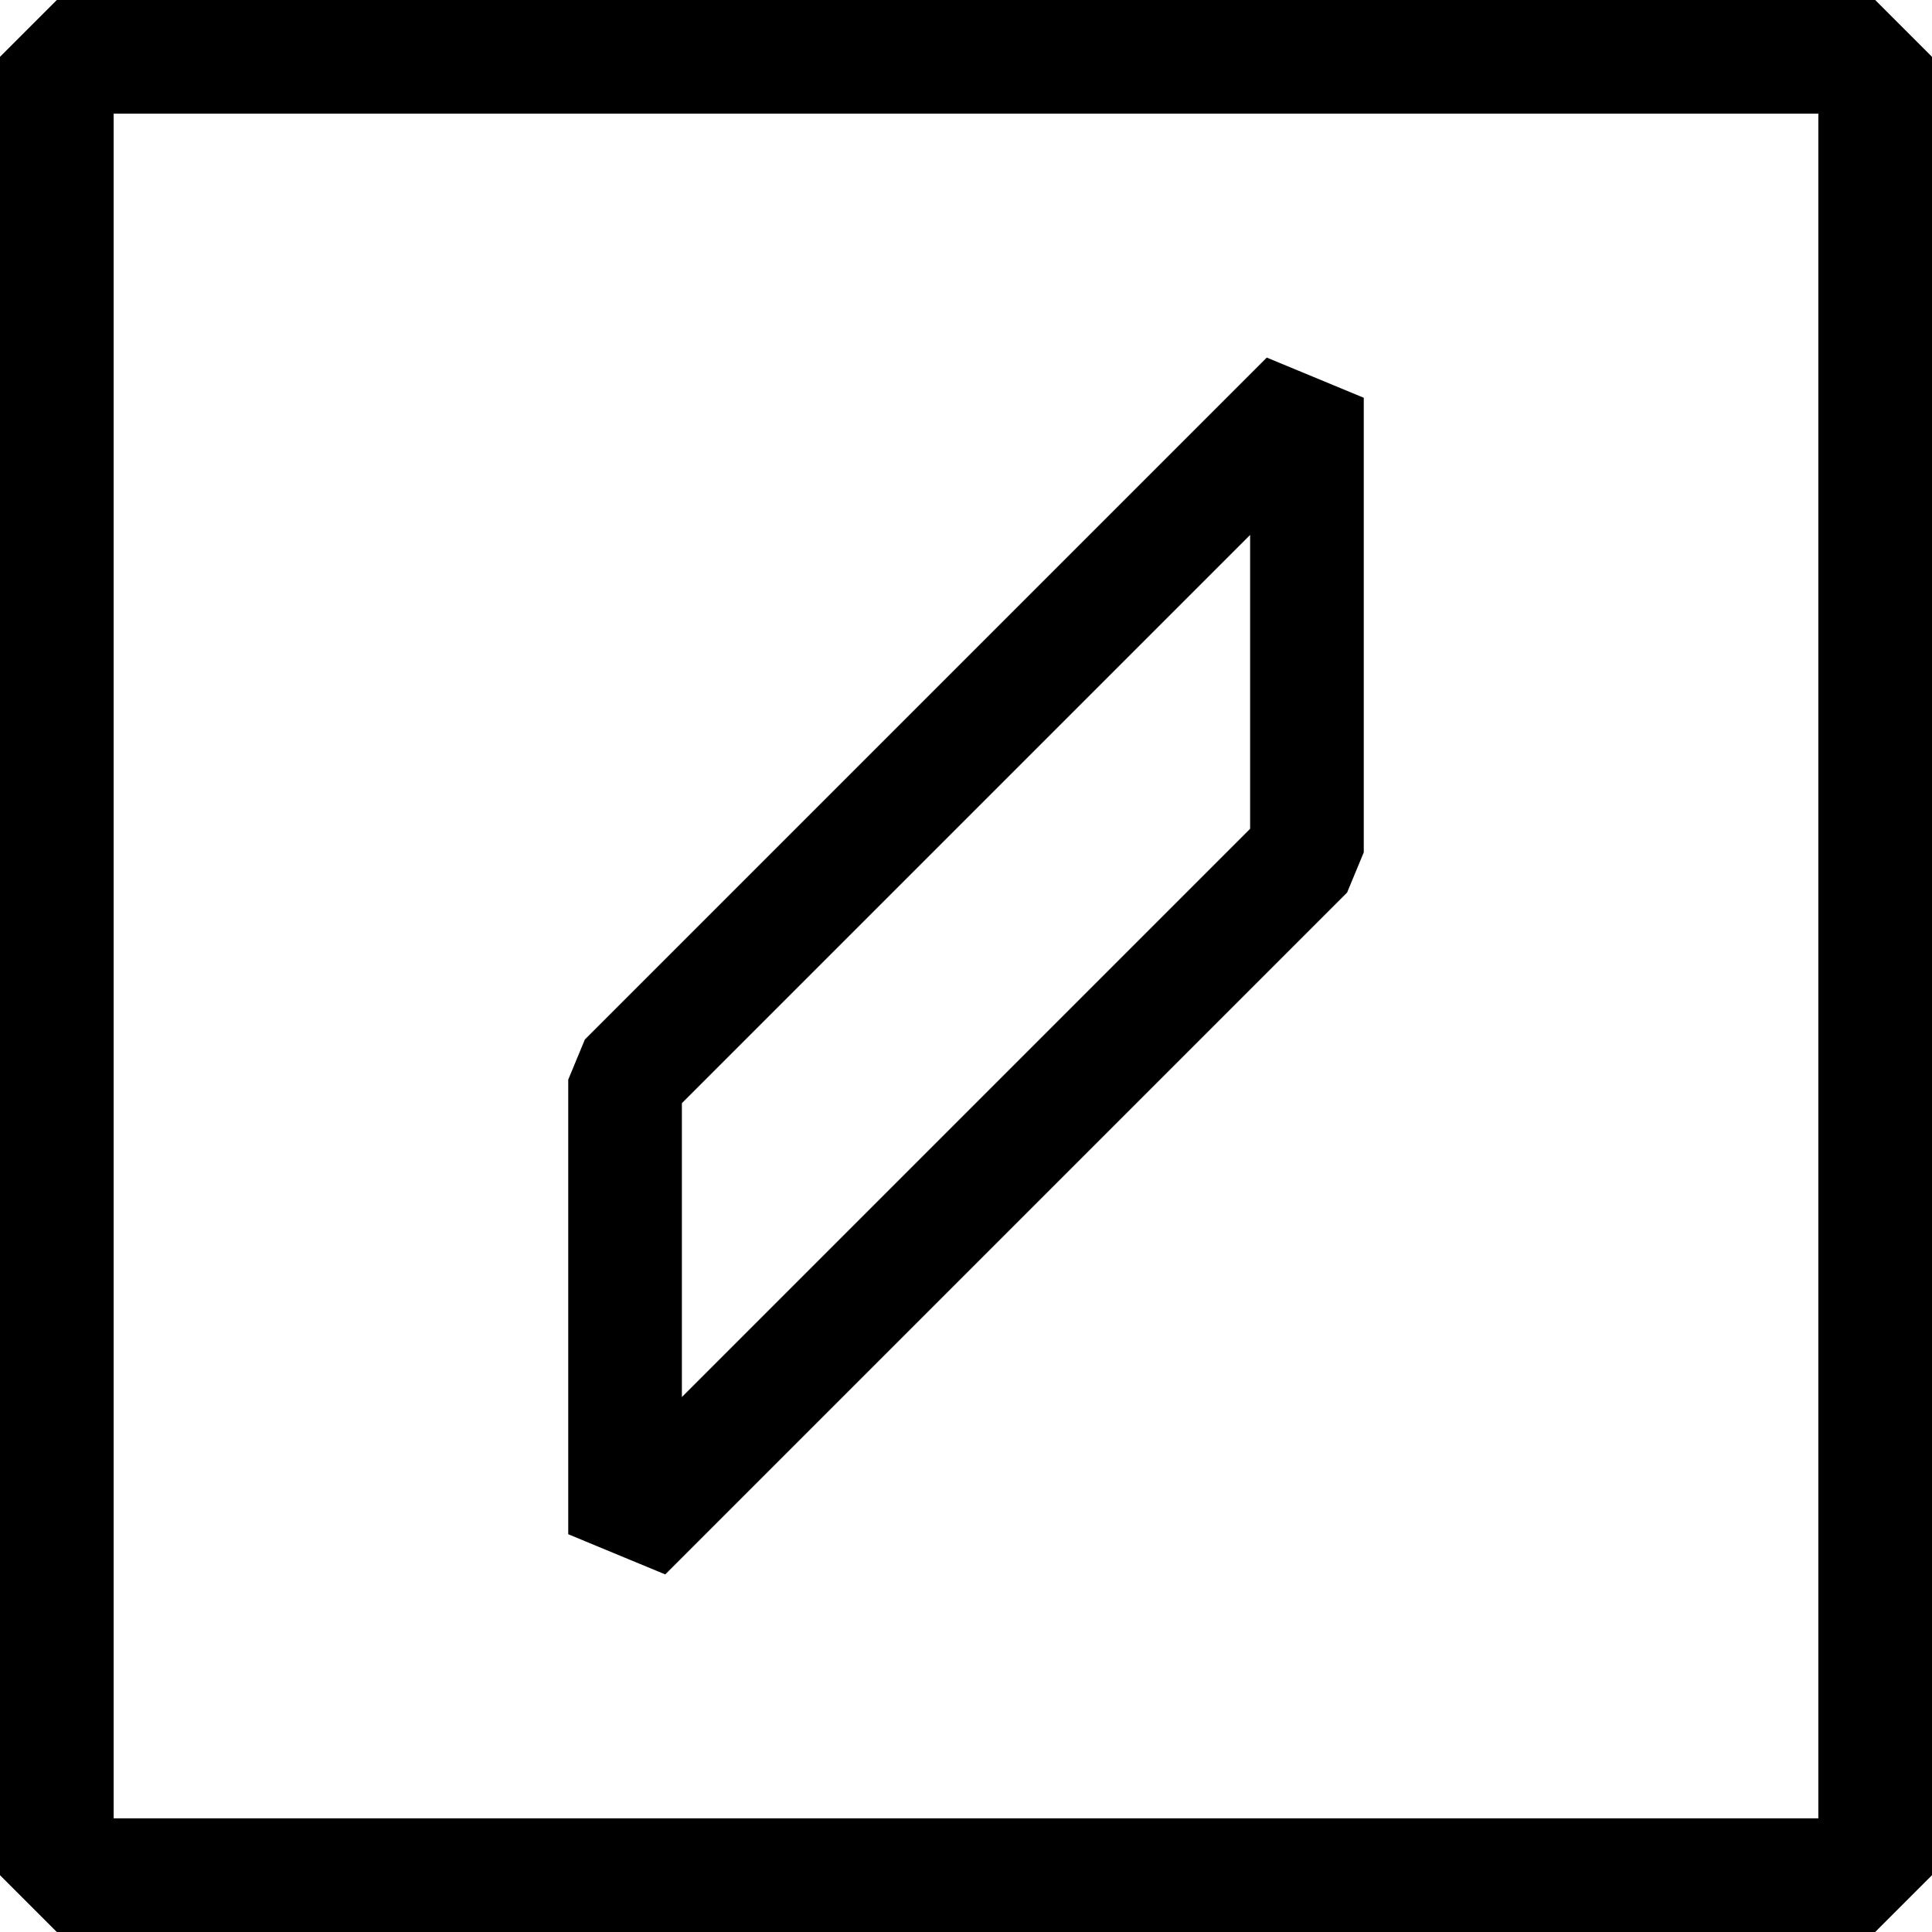
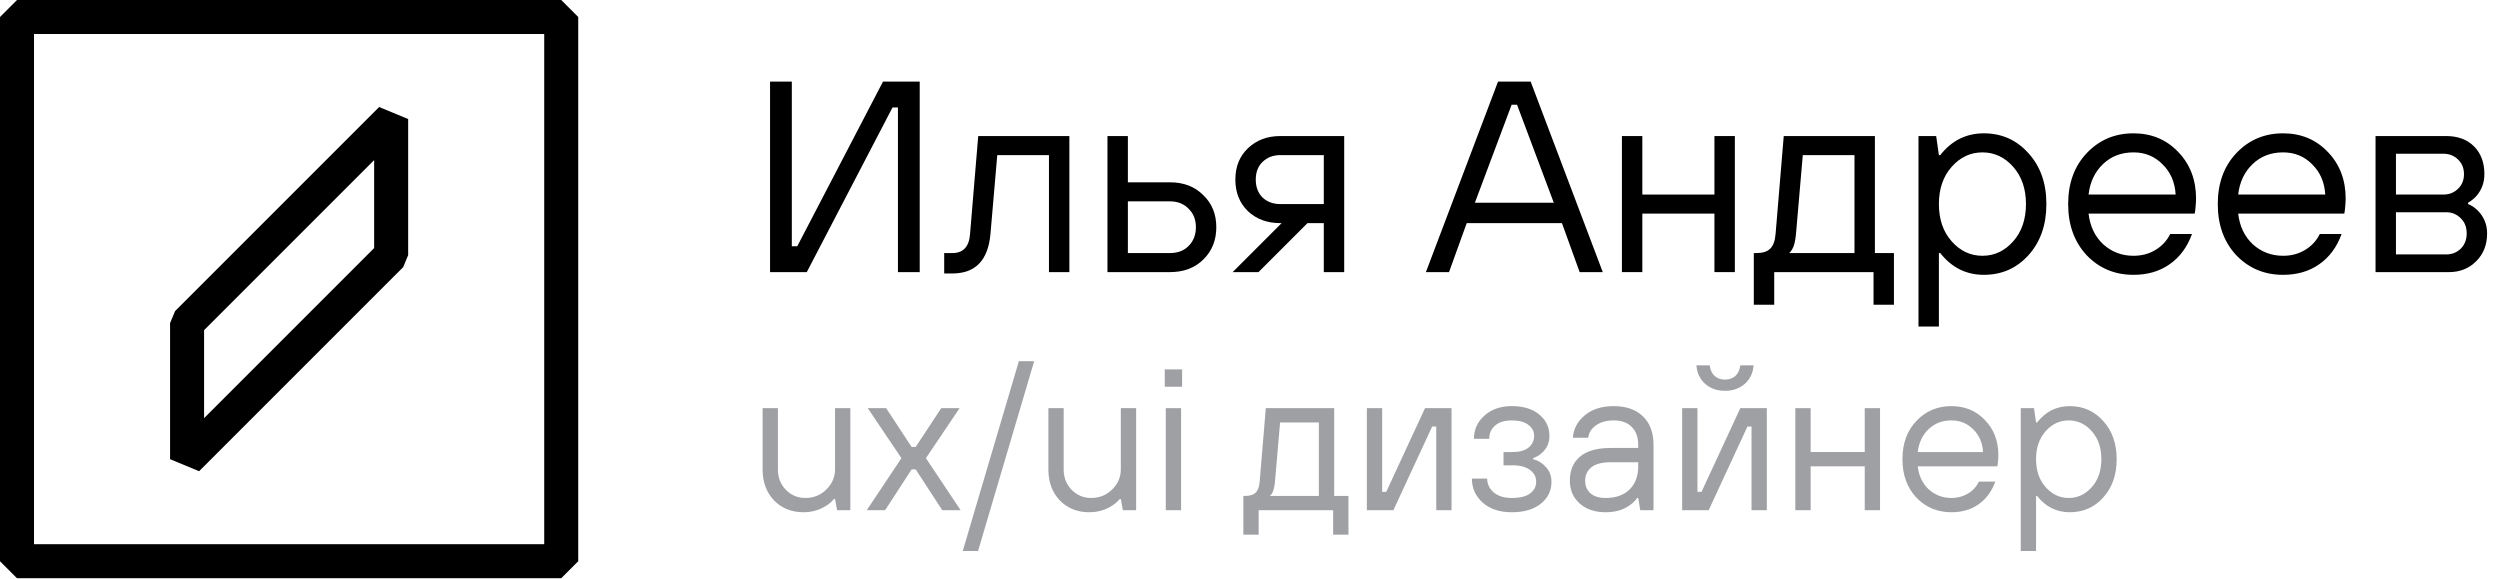
- <svg xmlns="http://www.w3.org/2000/svg" width="34" height="34" viewBox="0 0 34 34" fill="none">
-   <path d="M1 1H33V33H1V1Z" stroke="black" stroke-width="2" stroke-linejoin="bevel" />
-   <path d="M23 15L11 27V19L23 7V15Z" stroke="black" stroke-width="2" stroke-linejoin="bevel" />
+ <svg xmlns="http://www.w3.org/2000/svg" width="147" height="34" viewBox="0 0 147 34" fill="none">
+   <path fill-rule="evenodd" clip-rule="evenodd" d="M0 1L1 0H33L34 1V33L33 34H1L0 33V1ZM2 2V32H32V2H2ZM12 19.414V24.586L22 14.586V9.414L12 19.414ZM10.293 18.293L22.293 6.293L24 7V15L23.707 15.707L11.707 27.707L10 27V19L10.293 18.293Z" fill="black" />
+   <path d="M45.279 16V4.8H46.559V14.48H46.879L51.919 4.8H54.079V16H52.799V6.32H52.479L47.439 16H45.279Z" fill="black" />
+   <path d="M55.519 16.08V14.88H55.999C56.639 14.88 56.985 14.507 57.039 13.76L57.519 8H62.879V16H61.679V9.12H58.639L58.239 13.76C58.1 15.307 57.353 16.08 55.999 16.08H55.519Z" fill="black" />
+   <path d="M65.119 16V8H66.319V10.72H68.799C69.599 10.72 70.25 10.971 70.751 11.472C71.263 11.963 71.519 12.592 71.519 13.36C71.519 14.128 71.263 14.763 70.751 15.264C70.25 15.755 69.599 16 68.799 16H65.119ZM66.319 14.88H68.799C69.247 14.88 69.61 14.741 69.887 14.464C70.175 14.176 70.319 13.808 70.319 13.36C70.319 12.912 70.175 12.549 69.887 12.272C69.61 11.984 69.247 11.84 68.799 11.84H66.319V14.88Z" fill="black" />
+   <path d="M72.479 16L75.359 13.12H75.279C74.511 13.12 73.877 12.885 73.375 12.416C72.885 11.936 72.639 11.317 72.639 10.56C72.639 9.803 72.885 9.189 73.375 8.72C73.877 8.24 74.511 8 75.279 8H79.039V16H77.839V13.12H76.879L73.999 16H72.479ZM75.279 12H77.839V9.12H75.279C74.863 9.12 74.517 9.253 74.239 9.52C73.973 9.776 73.839 10.123 73.839 10.56C73.839 10.997 73.973 11.349 74.239 11.616C74.517 11.872 74.863 12 75.279 12Z" fill="black" />
+   <path d="M83.843 16L88.083 4.8H90.003L94.243 16H92.883L91.843 13.12H86.243L85.203 16H83.843ZM86.723 11.92H91.363L89.203 6.16H88.883L86.723 11.92Z" fill="black" />
+   <path d="M95.369 16V8H96.569V11.44H100.809V8H102.009V16H100.809V12.56H96.569V16H95.369Z" fill="black" />
+   <path d="M103.124 17.92V14.88H103.284C103.647 14.88 103.914 14.795 104.084 14.624C104.266 14.453 104.372 14.165 104.404 13.76L104.884 8H110.244V14.88H111.364V17.92H110.164V16H104.324V17.92H103.124ZM105.204 14.88H109.044V9.12H106.004L105.604 13.76C105.562 14.197 105.487 14.496 105.38 14.656C105.338 14.741 105.279 14.816 105.204 14.88Z" fill="black" />
+   <path d="M112.807 19.2V8H113.847L114.007 9.12H114.087C114.759 8.267 115.612 7.84 116.647 7.84C117.703 7.84 118.577 8.229 119.271 9.008C119.975 9.776 120.327 10.773 120.327 12C120.327 13.227 119.975 14.229 119.271 15.008C118.577 15.776 117.703 16.16 116.647 16.16C115.612 16.16 114.759 15.733 114.087 14.88H114.007V19.2H112.807ZM114.759 14.192C115.26 14.757 115.863 15.04 116.567 15.04C117.271 15.04 117.873 14.757 118.375 14.192C118.876 13.627 119.127 12.896 119.127 12C119.127 11.104 118.876 10.373 118.375 9.808C117.873 9.243 117.271 8.96 116.567 8.96C115.863 8.96 115.26 9.243 114.759 9.808C114.257 10.373 114.007 11.104 114.007 12C114.007 12.896 114.257 13.627 114.759 14.192Z" fill="black" />
+   <path d="M127.608 13.76H128.888C128.611 14.528 128.173 15.12 127.576 15.536C126.989 15.952 126.28 16.16 125.448 16.16C124.349 16.16 123.432 15.776 122.696 15.008C121.971 14.229 121.608 13.227 121.608 12C121.608 10.773 121.971 9.776 122.696 9.008C123.432 8.229 124.349 7.84 125.448 7.84C126.504 7.84 127.379 8.203 128.072 8.928C128.776 9.653 129.128 10.571 129.128 11.68C129.128 11.851 129.112 12.08 129.08 12.368L129.048 12.56H122.808C122.893 13.307 123.181 13.909 123.672 14.368C124.173 14.816 124.765 15.04 125.448 15.04C125.928 15.04 126.355 14.928 126.728 14.704C127.112 14.48 127.405 14.165 127.608 13.76ZM122.808 11.44H127.928C127.885 10.715 127.629 10.123 127.16 9.664C126.701 9.195 126.131 8.96 125.448 8.96C124.733 8.96 124.136 9.189 123.656 9.648C123.176 10.107 122.893 10.704 122.808 11.44Z" fill="black" />
+   <path d="M136.405 13.76H137.685C137.408 14.528 136.97 15.12 136.373 15.536C135.786 15.952 135.077 16.16 134.245 16.16C133.146 16.16 132.229 15.776 131.493 15.008C130.768 14.229 130.405 13.227 130.405 12C130.405 10.773 130.768 9.776 131.493 9.008C132.229 8.229 133.146 7.84 134.245 7.84C135.301 7.84 136.176 8.203 136.869 8.928C137.573 9.653 137.925 10.571 137.925 11.68C137.925 11.851 137.909 12.08 137.877 12.368L137.845 12.56H131.605C131.69 13.307 131.978 13.909 132.469 14.368C132.97 14.816 133.562 15.04 134.245 15.04C134.725 15.04 135.152 14.928 135.525 14.704C135.909 14.48 136.202 14.165 136.405 13.76ZM131.605 11.44H136.725C136.682 10.715 136.426 10.123 135.957 9.664C135.498 9.195 134.928 8.96 134.245 8.96C133.53 8.96 132.933 9.189 132.453 9.648C131.973 10.107 131.69 10.704 131.605 11.44Z" fill="black" />
+   <path d="M139.682 16V8H143.842C144.524 8 145.068 8.203 145.474 8.608C145.879 9.013 146.082 9.557 146.082 10.24C146.082 10.741 145.922 11.173 145.602 11.536C145.452 11.696 145.292 11.824 145.122 11.92V12C145.303 12.064 145.49 12.187 145.682 12.368C146.055 12.741 146.242 13.195 146.242 13.728C146.242 14.389 146.028 14.933 145.602 15.36C145.175 15.787 144.642 16 144.002 16H139.682ZM140.882 14.96H143.842C144.172 14.96 144.455 14.848 144.69 14.624C144.924 14.389 145.042 14.091 145.042 13.728C145.042 13.355 144.924 13.056 144.69 12.832C144.455 12.597 144.172 12.48 143.842 12.48H140.882V14.96ZM140.882 11.44H143.682C144.012 11.44 144.295 11.328 144.53 11.104C144.764 10.88 144.882 10.592 144.882 10.24C144.882 9.888 144.764 9.6 144.53 9.376C144.295 9.152 144.012 9.04 143.682 9.04H140.882V11.44Z" fill="black" />
+   <path d="M44.84 27.6V24H45.74V27.6C45.74 28.08 45.896 28.48 46.208 28.8C46.52 29.12 46.904 29.28 47.36 29.28C47.84 29.28 48.248 29.116 48.584 28.788C48.928 28.452 49.1 28.056 49.1 27.6V24H50V30H49.22L49.1 29.34H49.04C48.896 29.508 48.744 29.64 48.584 29.736C48.184 29.992 47.736 30.12 47.24 30.12C46.544 30.12 45.968 29.888 45.512 29.424C45.064 28.952 44.84 28.344 44.84 27.6Z" fill="#9EA0A3" />
+   <path d="M50.964 30L53.004 26.94L51.024 24H52.104L53.604 26.28H53.844L55.344 24H56.424L54.444 26.94L56.484 30H55.404L53.844 27.6H53.604L52.044 30H50.964Z" fill="#9EA0A3" />
+   <path d="M56.609 32.4L59.909 21.24H60.809L57.509 32.4H56.609Z" fill="#9EA0A3" />
+   <path d="M61.645 27.6V24H62.544V27.6C62.544 28.08 62.7 28.48 63.013 28.8C63.325 29.12 63.709 29.28 64.165 29.28C64.644 29.28 65.052 29.116 65.388 28.788C65.733 28.452 65.904 28.056 65.904 27.6V24H66.805V30H66.025L65.904 29.34H65.844C65.701 29.508 65.549 29.64 65.388 29.736C64.989 29.992 64.54 30.12 64.044 30.12C63.349 30.12 62.773 29.888 62.316 29.424C61.868 28.952 61.645 28.344 61.645 27.6Z" fill="#9EA0A3" />
+   <path d="M68.548 30V24H69.448V30H68.548ZM68.488 22.74V21.72H69.508V22.74H68.488Z" fill="#9EA0A3" />
+   <path d="M73.109 31.44V29.16H73.229C73.501 29.16 73.701 29.096 73.829 28.968C73.965 28.84 74.045 28.624 74.069 28.32L74.429 24H78.449V29.16H79.289V31.44H78.389V30H74.009V31.44H73.109ZM74.669 29.16H77.549V24.84H75.269L74.969 28.32C74.937 28.648 74.881 28.872 74.801 28.992C74.769 29.056 74.725 29.112 74.669 29.16Z" fill="#9EA0A3" />
+   <path d="M80.371 30V24H81.271V28.92H81.511L83.791 24H85.351V30H84.451V25.08H84.211L81.931 30H80.371Z" fill="#9EA0A3" />
+   <path d="M86.547 28.14H87.447C87.447 28.46 87.575 28.732 87.831 28.956C88.095 29.172 88.447 29.28 88.887 29.28C89.375 29.28 89.735 29.192 89.967 29.016C90.207 28.84 90.327 28.608 90.327 28.32C90.327 28.04 90.207 27.812 89.967 27.636C89.727 27.452 89.387 27.36 88.947 27.36H88.407V26.58H88.947C89.355 26.58 89.667 26.492 89.883 26.316C90.099 26.132 90.207 25.9 90.207 25.62C90.207 25.364 90.095 25.152 89.871 24.984C89.647 24.808 89.319 24.72 88.887 24.72C88.471 24.72 88.147 24.82 87.915 25.02C87.683 25.22 87.567 25.48 87.567 25.8H86.667C86.667 25.256 86.875 24.8 87.291 24.432C87.707 24.064 88.239 23.88 88.887 23.88C89.583 23.88 90.127 24.048 90.519 24.384C90.911 24.712 91.107 25.128 91.107 25.632C91.107 26.048 90.947 26.392 90.627 26.664C90.475 26.792 90.315 26.884 90.147 26.94V27C90.443 27.072 90.695 27.228 90.903 27.468C91.119 27.7 91.227 27.988 91.227 28.332C91.227 28.852 91.019 29.28 90.603 29.616C90.187 29.952 89.615 30.12 88.887 30.12C88.183 30.12 87.615 29.932 87.183 29.556C86.759 29.172 86.547 28.7 86.547 28.14Z" fill="#9EA0A3" />
+   <path d="M96.447 30L96.327 29.28H96.267C96.155 29.44 96.011 29.58 95.835 29.7C95.467 29.98 94.991 30.12 94.407 30.12C93.783 30.12 93.275 29.948 92.883 29.604C92.499 29.26 92.307 28.812 92.307 28.26C92.307 27.66 92.503 27.192 92.895 26.856C93.295 26.512 93.899 26.34 94.707 26.34H96.327V26.16C96.327 25.704 96.199 25.352 95.943 25.104C95.695 24.848 95.343 24.72 94.887 24.72C94.455 24.72 94.103 24.82 93.831 25.02C93.567 25.212 93.419 25.452 93.387 25.74H92.487C92.519 25.228 92.747 24.792 93.171 24.432C93.603 24.064 94.175 23.88 94.887 23.88C95.615 23.88 96.187 24.08 96.603 24.48C97.019 24.88 97.227 25.44 97.227 26.16V30H96.447ZM96.327 27.42V27.18H94.707C94.195 27.18 93.815 27.28 93.567 27.48C93.327 27.68 93.207 27.94 93.207 28.26C93.207 28.572 93.311 28.82 93.519 29.004C93.727 29.188 94.023 29.28 94.407 29.28C95.007 29.28 95.475 29.116 95.811 28.788C96.155 28.452 96.327 27.996 96.327 27.42Z" fill="#9EA0A3" />
+   <path d="M98.91 30V24H99.81V28.92H100.05L102.33 24H103.89V30H102.99V25.08H102.75L100.47 30H98.91ZM99.75 21.48H100.53C100.562 21.744 100.658 21.952 100.818 22.104C100.978 22.248 101.182 22.32 101.43 22.32C101.678 22.32 101.882 22.248 102.042 22.104C102.202 21.952 102.298 21.744 102.33 21.48H103.11C103.078 21.928 102.906 22.292 102.594 22.572C102.282 22.844 101.894 22.98 101.43 22.98C100.966 22.98 100.578 22.844 100.266 22.572C99.954 22.292 99.782 21.928 99.75 21.48Z" fill="#9EA0A3" />
+   <path d="M105.566 30V24H106.466V26.58H109.646V24H110.546V30H109.646V27.42H106.466V30H105.566Z" fill="#9EA0A3" />
+   <path d="M116.363 28.32H117.323C117.115 28.896 116.787 29.34 116.339 29.652C115.899 29.964 115.367 30.12 114.743 30.12C113.919 30.12 113.231 29.832 112.679 29.256C112.135 28.672 111.863 27.92 111.863 27C111.863 26.08 112.135 25.332 112.679 24.756C113.231 24.172 113.919 23.88 114.743 23.88C115.535 23.88 116.191 24.152 116.711 24.696C117.239 25.24 117.503 25.928 117.503 26.76C117.503 26.888 117.491 27.06 117.467 27.276L117.443 27.42H112.763C112.827 27.98 113.043 28.432 113.411 28.776C113.787 29.112 114.231 29.28 114.743 29.28C115.103 29.28 115.423 29.196 115.703 29.028C115.991 28.86 116.211 28.624 116.363 28.32ZM112.763 26.58H116.603C116.571 26.036 116.379 25.592 116.027 25.248C115.683 24.896 115.255 24.72 114.743 24.72C114.207 24.72 113.759 24.892 113.399 25.236C113.039 25.58 112.827 26.028 112.763 26.58Z" fill="#9EA0A3" />
+   <path d="M118.82 32.4V24H119.6L119.72 24.84H119.78C120.284 24.2 120.924 23.88 121.7 23.88C122.492 23.88 123.148 24.172 123.668 24.756C124.196 25.332 124.46 26.08 124.46 27C124.46 27.92 124.196 28.672 123.668 29.256C123.148 29.832 122.492 30.12 121.7 30.12C120.924 30.12 120.284 29.8 119.78 29.16H119.72V32.4H118.82ZM120.284 28.644C120.66 29.068 121.112 29.28 121.64 29.28C122.168 29.28 122.62 29.068 122.996 28.644C123.372 28.22 123.56 27.672 123.56 27C123.56 26.328 123.372 25.78 122.996 25.356C122.62 24.932 122.168 24.72 121.64 24.72C121.112 24.72 120.66 24.932 120.284 25.356C119.908 25.78 119.72 26.328 119.72 27C119.72 27.672 119.908 28.22 120.284 28.644Z" fill="#9EA0A3" />
</svg>
